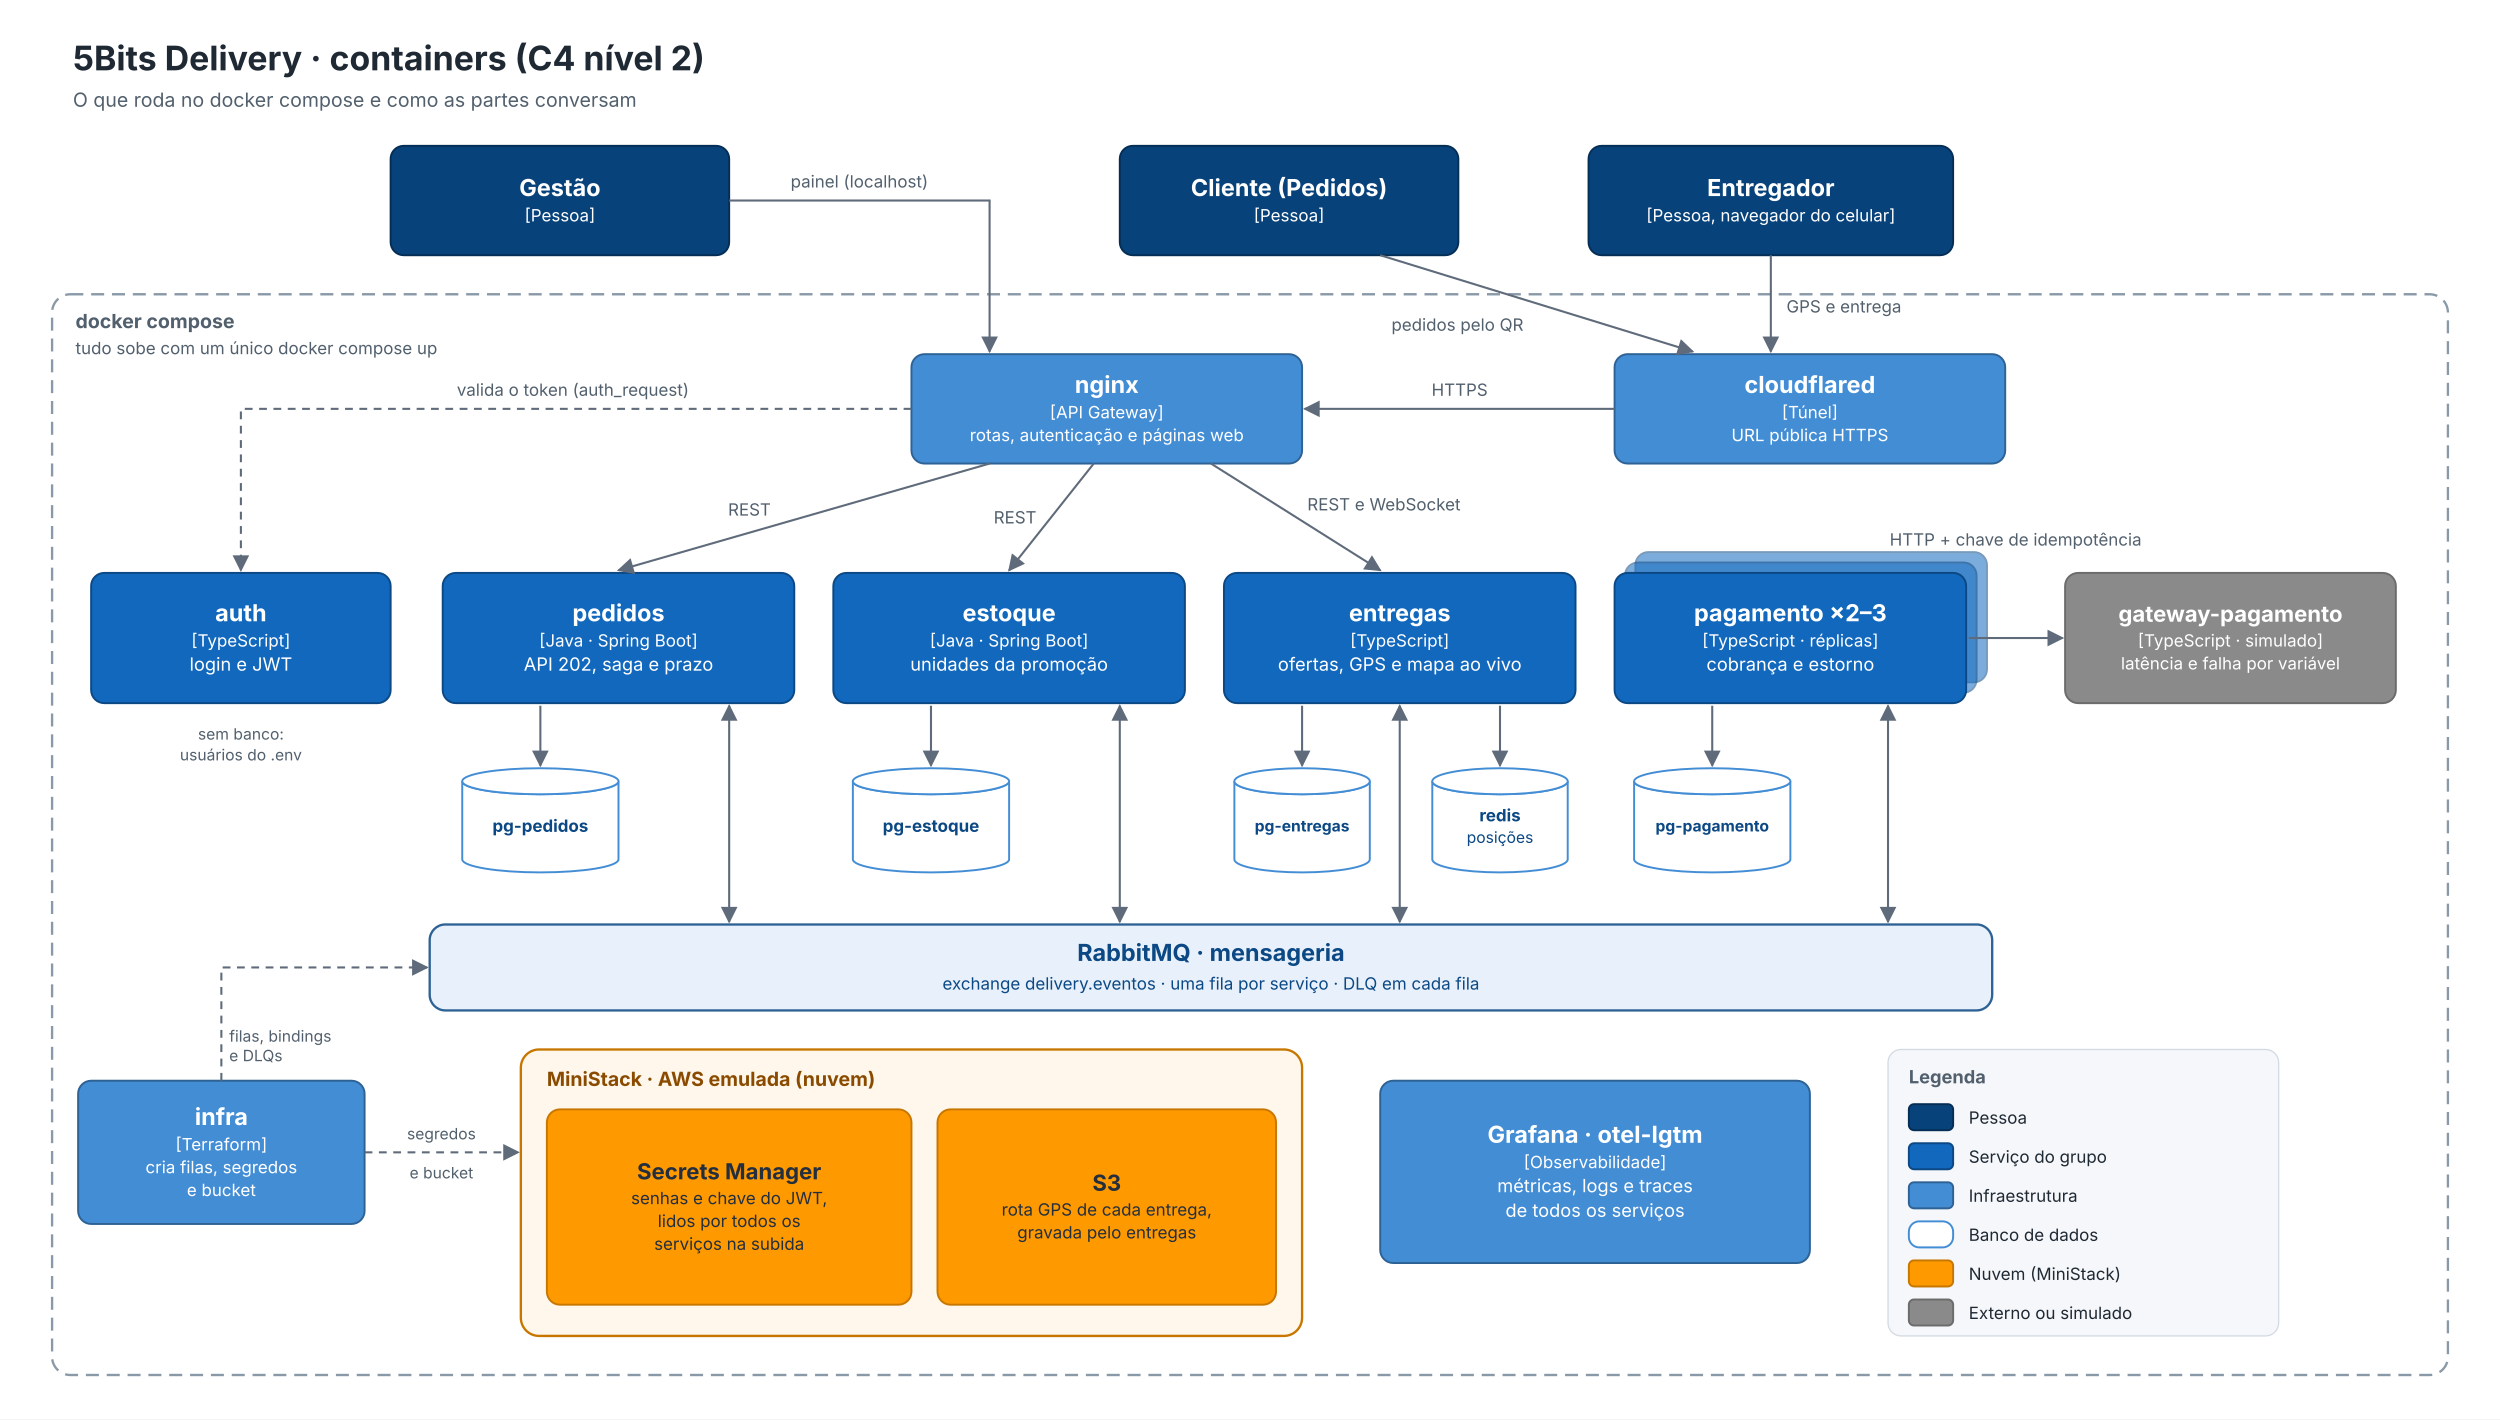
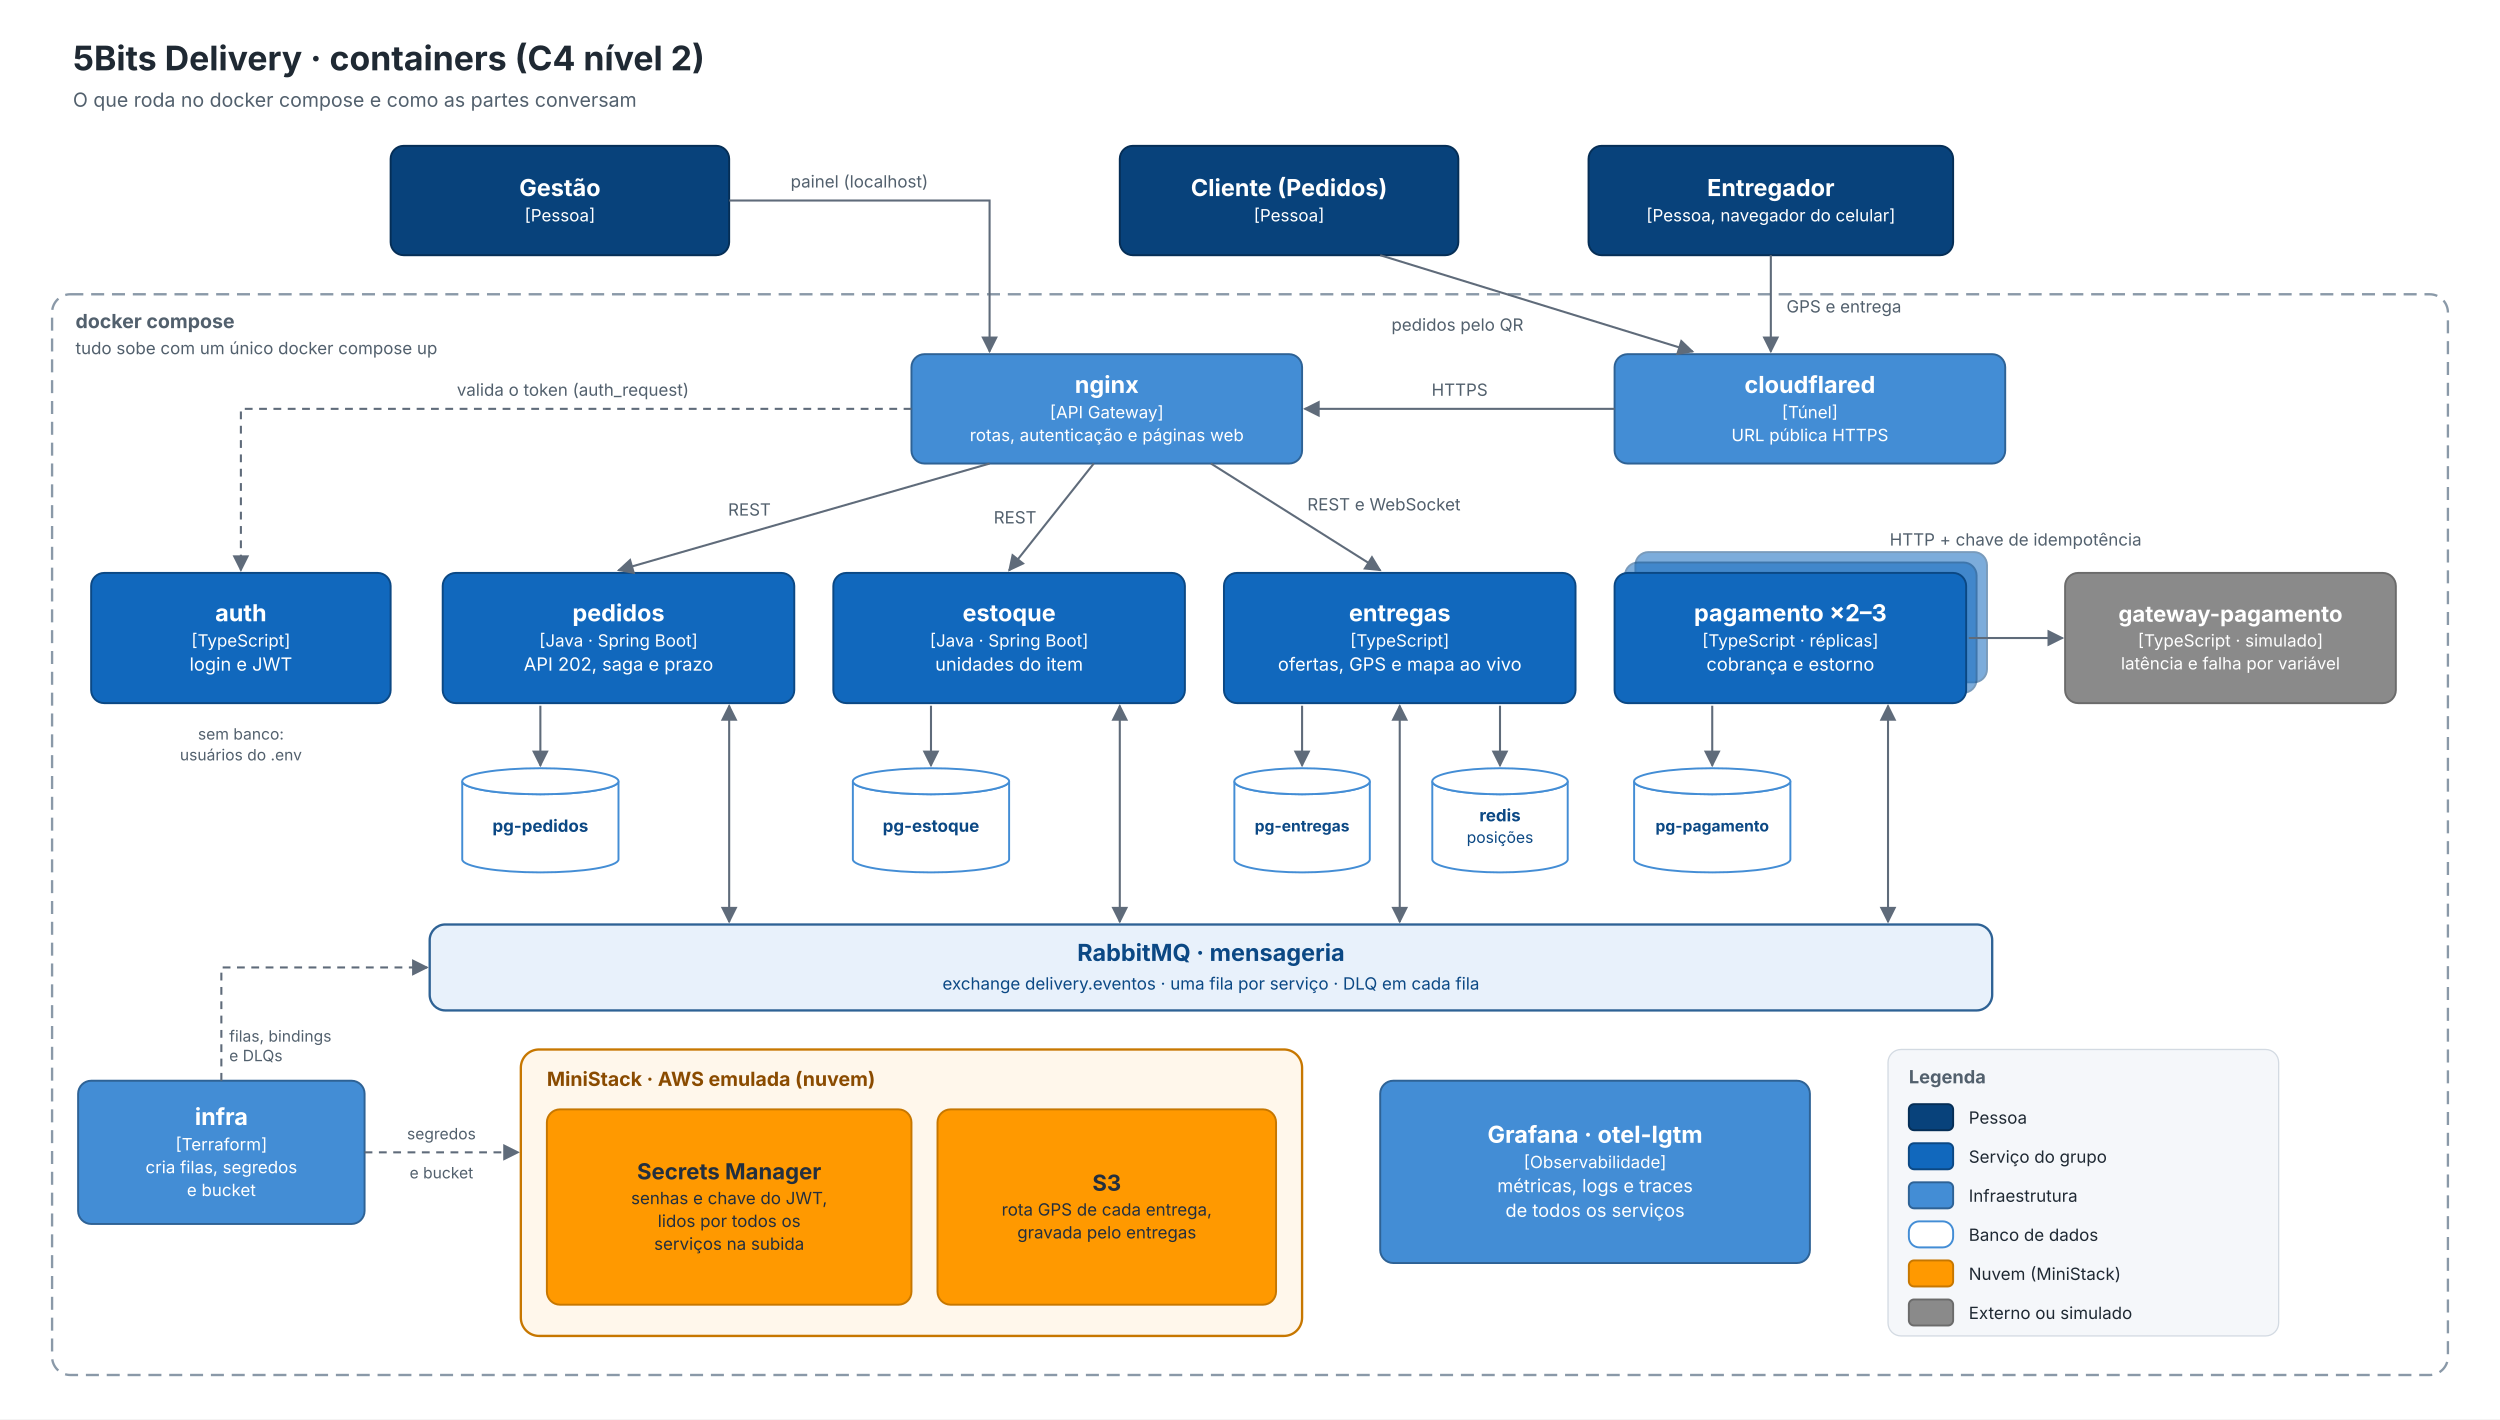
<svg xmlns="http://www.w3.org/2000/svg" width="1920" height="1090" viewBox="0 0 1920 1090">
  <defs>
    <marker id="seta" viewBox="0 0 10 10" refX="9" refY="5" markerWidth="8" markerHeight="8" orient="auto">
      <path d="M0,0 L10,5 L0,10 z" fill="#5f6b7a" />
    </marker>
    <marker id="seta-ini" viewBox="0 0 10 10" refX="1" refY="5" markerWidth="8" markerHeight="8" orient="auto">
      <path d="M10,0 L0,5 L10,10 z" fill="#5f6b7a" />
    </marker>
  </defs>
  <rect width="1920" height="1090" fill="#ffffff" />
  <text x="56" y="54" font-family="Inter, Arial, Helvetica, sans-serif" font-size="26" font-weight="700" fill="#1f2933" text-anchor="start">5Bits Delivery · containers (C4 nível 2)</text>
  <text x="56" y="82" font-family="Inter, Arial, Helvetica, sans-serif" font-size="15" font-weight="400" fill="#52606d" text-anchor="start">O que roda no docker compose e como as partes conversam</text>
  <rect x="300" y="112" width="260" height="84" rx="10" fill="#08427b" stroke="#052e56" stroke-width="1.5" />
  <text x="430.0" y="150.571" font-family="Inter, Arial, Helvetica, sans-serif" font-size="18" font-weight="700" fill="#ffffff" text-anchor="middle">Gestão</text>
  <text x="430.0" y="170.011" font-family="Inter, Arial, Helvetica, sans-serif" font-size="13" font-weight="400" fill="#ffffff" text-anchor="middle">[Pessoa]</text>
  <rect x="860" y="112" width="260" height="84" rx="10" fill="#08427b" stroke="#052e56" stroke-width="1.5" />
  <text x="990.0" y="150.571" font-family="Inter, Arial, Helvetica, sans-serif" font-size="18" font-weight="700" fill="#ffffff" text-anchor="middle">Cliente (Pedidos)</text>
  <text x="990.0" y="170.011" font-family="Inter, Arial, Helvetica, sans-serif" font-size="13" font-weight="400" fill="#ffffff" text-anchor="middle">[Pessoa]</text>
  <rect x="1220" y="112" width="280" height="84" rx="10" fill="#08427b" stroke="#052e56" stroke-width="1.5" />
  <text x="1360.0" y="150.571" font-family="Inter, Arial, Helvetica, sans-serif" font-size="18" font-weight="700" fill="#ffffff" text-anchor="middle">Entregador</text>
  <text x="1360.0" y="170.011" font-family="Inter, Arial, Helvetica, sans-serif" font-size="13" font-weight="400" fill="#ffffff" text-anchor="middle">[Pessoa, navegador do celular]</text>
  <rect x="40" y="226" width="1840" height="830" rx="14" fill="none" stroke="#8a99a8" stroke-width="1.8" stroke-dasharray="10 6" />
  <text x="58" y="252" font-family="Inter, Arial, Helvetica, sans-serif" font-size="15" font-weight="700" fill="#52606d" text-anchor="start">docker compose</text>
  <text x="58" y="272" font-family="Inter, Arial, Helvetica, sans-serif" font-size="13" font-weight="400" fill="#52606d" text-anchor="start">tudo sobe com um único docker compose up</text>
  <rect x="700" y="272" width="300" height="84" rx="10" fill="#438dd5" stroke="#2e6295" stroke-width="1.5" />
  <text x="850.0" y="301.796" font-family="Inter, Arial, Helvetica, sans-serif" font-size="18" font-weight="700" fill="#ffffff" text-anchor="middle">nginx</text>
  <text x="850.0" y="321.236" font-family="Inter, Arial, Helvetica, sans-serif" font-size="13" font-weight="400" fill="#ffffff" text-anchor="middle">[API Gateway]</text>
  <text x="850.0" y="338.786" font-family="Inter, Arial, Helvetica, sans-serif" font-size="13" font-weight="400" fill="#ffffff" text-anchor="middle">rotas, autenticação e páginas web</text>
  <rect x="1240" y="272" width="300" height="84" rx="10" fill="#438dd5" stroke="#2e6295" stroke-width="1.5" />
  <text x="1390.0" y="301.796" font-family="Inter, Arial, Helvetica, sans-serif" font-size="18" font-weight="700" fill="#ffffff" text-anchor="middle">cloudflared</text>
  <text x="1390.0" y="321.236" font-family="Inter, Arial, Helvetica, sans-serif" font-size="13" font-weight="400" fill="#ffffff" text-anchor="middle">[Túnel]</text>
  <text x="1390.0" y="338.786" font-family="Inter, Arial, Helvetica, sans-serif" font-size="13" font-weight="400" fill="#ffffff" text-anchor="middle">URL pública HTTPS</text>
  <rect x="70" y="440" width="230" height="100" rx="10" fill="#1168bd" stroke="#0b4884" stroke-width="1.5" />
  <text x="185.0" y="477.121" font-family="Inter, Arial, Helvetica, sans-serif" font-size="18" font-weight="700" fill="#ffffff" text-anchor="middle">auth</text>
  <text x="185.0" y="496.561" font-family="Inter, Arial, Helvetica, sans-serif" font-size="13" font-weight="400" fill="#ffffff" text-anchor="middle">[TypeScript]</text>
  <text x="185.0" y="515.083" font-family="Inter, Arial, Helvetica, sans-serif" font-size="14" font-weight="400" fill="#ffffff" text-anchor="middle">login e JWT</text>
  <rect x="340" y="440" width="270" height="100" rx="10" fill="#1168bd" stroke="#0b4884" stroke-width="1.5" />
  <text x="475.0" y="477.121" font-family="Inter, Arial, Helvetica, sans-serif" font-size="18" font-weight="700" fill="#ffffff" text-anchor="middle">pedidos</text>
  <text x="475.0" y="496.561" font-family="Inter, Arial, Helvetica, sans-serif" font-size="13" font-weight="400" fill="#ffffff" text-anchor="middle">[Java · Spring Boot]</text>
  <text x="475.0" y="515.083" font-family="Inter, Arial, Helvetica, sans-serif" font-size="14" font-weight="400" fill="#ffffff" text-anchor="middle">API 202, saga e prazo</text>
  <rect x="640" y="440" width="270" height="100" rx="10" fill="#1168bd" stroke="#0b4884" stroke-width="1.5" />
  <text x="775.0" y="477.121" font-family="Inter, Arial, Helvetica, sans-serif" font-size="18" font-weight="700" fill="#ffffff" text-anchor="middle">estoque</text>
  <text x="775.0" y="496.561" font-family="Inter, Arial, Helvetica, sans-serif" font-size="13" font-weight="400" fill="#ffffff" text-anchor="middle">[Java · Spring Boot]</text>
-   <text x="775.0" y="515.083" font-family="Inter, Arial, Helvetica, sans-serif" font-size="14" font-weight="400" fill="#ffffff" text-anchor="middle">unidades da promoção</text>
+   <text x="775.0" y="515.083" font-family="Inter, Arial, Helvetica, sans-serif" font-size="14" font-weight="400" fill="#ffffff" text-anchor="middle">unidades do item</text>
  <rect x="940" y="440" width="270" height="100" rx="10" fill="#1168bd" stroke="#0b4884" stroke-width="1.5" />
  <text x="1075.0" y="477.121" font-family="Inter, Arial, Helvetica, sans-serif" font-size="18" font-weight="700" fill="#ffffff" text-anchor="middle">entregas</text>
  <text x="1075.0" y="496.561" font-family="Inter, Arial, Helvetica, sans-serif" font-size="13" font-weight="400" fill="#ffffff" text-anchor="middle">[TypeScript]</text>
  <text x="1075.0" y="515.083" font-family="Inter, Arial, Helvetica, sans-serif" font-size="14" font-weight="400" fill="#ffffff" text-anchor="middle">ofertas, GPS e mapa ao vivo</text>
  <rect x="1256" y="424" width="270" height="100" rx="10" fill="#1168bd" stroke="#0b4884" stroke-width="1.5" opacity="0.55" />
  <rect x="1248" y="432" width="270" height="100" rx="10" fill="#1168bd" stroke="#0b4884" stroke-width="1.5" opacity="0.55" />
  <rect x="1240" y="440" width="270" height="100" rx="10" fill="#1168bd" stroke="#0b4884" stroke-width="1.5" />
  <text x="1375.0" y="477.121" font-family="Inter, Arial, Helvetica, sans-serif" font-size="18" font-weight="700" fill="#ffffff" text-anchor="middle">pagamento ×2–3</text>
  <text x="1375.0" y="496.561" font-family="Inter, Arial, Helvetica, sans-serif" font-size="13" font-weight="400" fill="#ffffff" text-anchor="middle">[TypeScript · réplicas]</text>
  <text x="1375.0" y="515.083" font-family="Inter, Arial, Helvetica, sans-serif" font-size="14" font-weight="400" fill="#ffffff" text-anchor="middle">cobrança e estorno</text>
  <rect x="1586" y="440" width="254" height="100" rx="10" fill="#8a8a8a" stroke="#6b6b6b" stroke-width="1.5" />
  <text x="1713.0" y="477.499" font-family="Inter, Arial, Helvetica, sans-serif" font-size="17" font-weight="700" fill="#ffffff" text-anchor="middle">gateway-pagamento</text>
  <text x="1713.0" y="496.561" font-family="Inter, Arial, Helvetica, sans-serif" font-size="13" font-weight="400" fill="#ffffff" text-anchor="middle">[TypeScript · simulado]</text>
  <text x="1713.0" y="514.111" font-family="Inter, Arial, Helvetica, sans-serif" font-size="13" font-weight="400" fill="#ffffff" text-anchor="middle">latência e falha por variável</text>
  <path d="M355,600 a60.0,10 0 0,0 120,0 v60 a60.0,10 0 0,1 -120,0 z" fill="#ffffff" stroke="#438dd5" stroke-width="1.5" />
  <ellipse cx="415.0" cy="600" rx="60.0" ry="10" fill="#ffffff" stroke="#438dd5" stroke-width="1.5" />
  <text x="415.0" y="638.861" font-family="Inter, Arial, Helvetica, sans-serif" font-size="13" font-weight="700" fill="#0b4884" text-anchor="middle">pg-pedidos</text>
  <path d="M655,600 a60.0,10 0 0,0 120,0 v60 a60.0,10 0 0,1 -120,0 z" fill="#ffffff" stroke="#438dd5" stroke-width="1.5" />
  <ellipse cx="715.0" cy="600" rx="60.0" ry="10" fill="#ffffff" stroke="#438dd5" stroke-width="1.5" />
  <text x="715.0" y="638.861" font-family="Inter, Arial, Helvetica, sans-serif" font-size="13" font-weight="700" fill="#0b4884" text-anchor="middle">pg-estoque</text>
  <path d="M948,600 a52.0,10 0 0,0 104,0 v60 a52.0,10 0 0,1 -104,0 z" fill="#ffffff" stroke="#438dd5" stroke-width="1.5" />
  <ellipse cx="1000.0" cy="600" rx="52.0" ry="10" fill="#ffffff" stroke="#438dd5" stroke-width="1.5" />
  <text x="1000.0" y="638.564" font-family="Inter, Arial, Helvetica, sans-serif" font-size="12" font-weight="700" fill="#0b4884" text-anchor="middle">pg-entregas</text>
  <path d="M1100,600 a52.0,10 0 0,0 104,0 v60 a52.0,10 0 0,1 -104,0 z" fill="#ffffff" stroke="#438dd5" stroke-width="1.5" />
  <ellipse cx="1152.0" cy="600" rx="52.0" ry="10" fill="#ffffff" stroke="#438dd5" stroke-width="1.5" />
  <text x="1152.0" y="630.761" font-family="Inter, Arial, Helvetica, sans-serif" font-size="13" font-weight="700" fill="#0b4884" text-anchor="middle">redis</text>
  <text x="1152.0" y="647.339" font-family="Inter, Arial, Helvetica, sans-serif" font-size="12" font-weight="400" fill="#0b4884" text-anchor="middle">posições</text>
  <path d="M1255,600 a60.0,10 0 0,0 120,0 v60 a60.0,10 0 0,1 -120,0 z" fill="#ffffff" stroke="#438dd5" stroke-width="1.5" />
  <ellipse cx="1315.0" cy="600" rx="60.0" ry="10" fill="#ffffff" stroke="#438dd5" stroke-width="1.5" />
  <text x="1315.0" y="638.564" font-family="Inter, Arial, Helvetica, sans-serif" font-size="12" font-weight="700" fill="#0b4884" text-anchor="middle">pg-pagamento</text>
  <text x="185" y="568" font-family="Inter, Arial, Helvetica, sans-serif" font-size="12" font-weight="400" fill="#52606d" text-anchor="middle">sem banco:</text>
  <text x="185" y="584" font-family="Inter, Arial, Helvetica, sans-serif" font-size="12" font-weight="400" fill="#52606d" text-anchor="middle">usuários do .env</text>
  <rect x="330" y="710" width="1200" height="66" rx="12" fill="#e8f1fb" stroke="#2e6295" stroke-width="1.8" />
  <text x="930" y="738" font-family="Inter, Arial, Helvetica, sans-serif" font-size="18" font-weight="700" fill="#0b4884" text-anchor="middle">RabbitMQ · mensageria</text>
  <text x="930" y="760" font-family="Inter, Arial, Helvetica, sans-serif" font-size="13" font-weight="400" fill="#0b4884" text-anchor="middle">exchange delivery.eventos · uma fila por serviço · DLQ em cada fila</text>
  <path d="M560,542 L560,708" fill="none" stroke="#5f6b7a" stroke-width="1.6" marker-start="url(#seta-ini)" marker-end="url(#seta)" />
  <path d="M860,542 L860,708" fill="none" stroke="#5f6b7a" stroke-width="1.6" marker-start="url(#seta-ini)" marker-end="url(#seta)" />
  <path d="M1075,542 L1075,708" fill="none" stroke="#5f6b7a" stroke-width="1.6" marker-start="url(#seta-ini)" marker-end="url(#seta)" />
  <path d="M1450,542 L1450,708" fill="none" stroke="#5f6b7a" stroke-width="1.6" marker-start="url(#seta-ini)" marker-end="url(#seta)" />
  <path d="M415,542 L415,588" fill="none" stroke="#5f6b7a" stroke-width="1.6" marker-end="url(#seta)" />
  <path d="M715,542 L715,588" fill="none" stroke="#5f6b7a" stroke-width="1.6" marker-end="url(#seta)" />
  <path d="M1000,542 L1000,588" fill="none" stroke="#5f6b7a" stroke-width="1.6" marker-end="url(#seta)" />
  <path d="M1152,542 L1152,588" fill="none" stroke="#5f6b7a" stroke-width="1.6" marker-end="url(#seta)" />
  <path d="M1315,542 L1315,588" fill="none" stroke="#5f6b7a" stroke-width="1.6" marker-end="url(#seta)" />
  <path d="M560,154 L760,154 L760,270" fill="none" stroke="#5f6b7a" stroke-width="1.6" marker-end="url(#seta)" />
  <text x="660" y="144" font-family="Inter, Arial, Helvetica, sans-serif" font-size="13" font-weight="400" fill="#52606d" text-anchor="middle">painel (localhost)</text>
  <path d="M1060,196 L1300,270" fill="none" stroke="#5f6b7a" stroke-width="1.6" marker-end="url(#seta)" />
  <text x="1170" y="254" font-family="Inter, Arial, Helvetica, sans-serif" font-size="13" font-weight="400" fill="#52606d" text-anchor="end">pedidos pelo QR</text>
  <path d="M1360,196 L1360,270" fill="none" stroke="#5f6b7a" stroke-width="1.6" marker-end="url(#seta)" />
  <text x="1372" y="240" font-family="Inter, Arial, Helvetica, sans-serif" font-size="13" font-weight="400" fill="#52606d" text-anchor="start">GPS e entrega</text>
  <path d="M1240,314 L1002,314" fill="none" stroke="#5f6b7a" stroke-width="1.6" marker-end="url(#seta)" />
  <text x="1121" y="304" font-family="Inter, Arial, Helvetica, sans-serif" font-size="13" font-weight="400" fill="#52606d" text-anchor="middle">HTTPS</text>
  <path d="M700,314 L185,314 L185,438" fill="none" stroke="#5f6b7a" stroke-width="1.6" stroke-dasharray="6 5" marker-end="url(#seta)" />
  <text x="440" y="304" font-family="Inter, Arial, Helvetica, sans-serif" font-size="13" font-weight="400" fill="#52606d" text-anchor="middle">valida o token (auth_request)</text>
  <path d="M760,356 L475,438" fill="none" stroke="#5f6b7a" stroke-width="1.6" marker-end="url(#seta)" />
  <text x="592" y="396" font-family="Inter, Arial, Helvetica, sans-serif" font-size="13" font-weight="400" fill="#52606d" text-anchor="end">REST</text>
  <path d="M840,356 L775,438" fill="none" stroke="#5f6b7a" stroke-width="1.6" marker-end="url(#seta)" />
  <text x="796" y="402" font-family="Inter, Arial, Helvetica, sans-serif" font-size="13" font-weight="400" fill="#52606d" text-anchor="end">REST</text>
  <path d="M930,356 L1060,438" fill="none" stroke="#5f6b7a" stroke-width="1.6" marker-end="url(#seta)" />
  <text x="1004" y="392" font-family="Inter, Arial, Helvetica, sans-serif" font-size="13" font-weight="400" fill="#52606d" text-anchor="start">REST e WebSocket</text>
  <path d="M1512,490 L1584,490" fill="none" stroke="#5f6b7a" stroke-width="1.6" marker-end="url(#seta)" />
  <text x="1548" y="419" font-family="Inter, Arial, Helvetica, sans-serif" font-size="13" font-weight="400" fill="#52606d" text-anchor="middle">HTTP + chave de idempotência</text>
  <rect x="60" y="830" width="220" height="110" rx="10" fill="#438dd5" stroke="#2e6295" stroke-width="1.5" />
  <text x="170.0" y="864.021" font-family="Inter, Arial, Helvetica, sans-serif" font-size="18" font-weight="700" fill="#ffffff" text-anchor="middle">infra</text>
  <text x="170.0" y="883.461" font-family="Inter, Arial, Helvetica, sans-serif" font-size="13" font-weight="400" fill="#ffffff" text-anchor="middle">[Terraform]</text>
  <text x="170.0" y="901.011" font-family="Inter, Arial, Helvetica, sans-serif" font-size="13" font-weight="400" fill="#ffffff" text-anchor="middle">cria filas, segredos</text>
  <text x="170.0" y="918.561" font-family="Inter, Arial, Helvetica, sans-serif" font-size="13" font-weight="400" fill="#ffffff" text-anchor="middle">e bucket</text>
  <path d="M170,830 L170,743 L328,743" fill="none" stroke="#5f6b7a" stroke-width="1.6" stroke-dasharray="6 5" marker-end="url(#seta)" />
  <text x="176" y="800" font-family="Inter, Arial, Helvetica, sans-serif" font-size="12" font-weight="400" fill="#52606d" text-anchor="start">filas, bindings</text>
  <text x="176" y="815" font-family="Inter, Arial, Helvetica, sans-serif" font-size="12" font-weight="400" fill="#52606d" text-anchor="start">e DLQs</text>
  <path d="M280,885 L398,885" fill="none" stroke="#5f6b7a" stroke-width="1.6" stroke-dasharray="6 5" marker-end="url(#seta)" />
  <text x="339" y="875" font-family="Inter, Arial, Helvetica, sans-serif" font-size="12" font-weight="400" fill="#52606d" text-anchor="middle">segredos</text>
  <text x="339" y="905" font-family="Inter, Arial, Helvetica, sans-serif" font-size="12" font-weight="400" fill="#52606d" text-anchor="middle">e bucket</text>
  <rect x="400" y="806" width="600" height="220" rx="14" fill="#fff7eb" stroke="#c77700" stroke-width="1.8" />
  <text x="420" y="834" font-family="Inter, Arial, Helvetica, sans-serif" font-size="15" font-weight="700" fill="#8a4b00" text-anchor="start">MiniStack · AWS emulada (nuvem)</text>
  <rect x="420" y="852" width="280" height="150" rx="10" fill="#ff9900" stroke="#c77700" stroke-width="1.5" />
  <text x="560.0" y="905.724" font-family="Inter, Arial, Helvetica, sans-serif" font-size="17" font-weight="700" fill="#232f3e" text-anchor="middle">Secrets Manager</text>
  <text x="560.0" y="924.786" font-family="Inter, Arial, Helvetica, sans-serif" font-size="13" font-weight="400" fill="#232f3e" text-anchor="middle">senhas e chave do JWT,</text>
  <text x="560.0" y="942.336" font-family="Inter, Arial, Helvetica, sans-serif" font-size="13" font-weight="400" fill="#232f3e" text-anchor="middle">lidos por todos os</text>
  <text x="560.0" y="959.886" font-family="Inter, Arial, Helvetica, sans-serif" font-size="13" font-weight="400" fill="#232f3e" text-anchor="middle">serviços na subida</text>
  <rect x="720" y="852" width="260" height="150" rx="10" fill="#ff9900" stroke="#c77700" stroke-width="1.5" />
  <text x="850.0" y="914.499" font-family="Inter, Arial, Helvetica, sans-serif" font-size="17" font-weight="700" fill="#232f3e" text-anchor="middle">S3</text>
  <text x="850.0" y="933.561" font-family="Inter, Arial, Helvetica, sans-serif" font-size="13" font-weight="400" fill="#232f3e" text-anchor="middle">rota GPS de cada entrega,</text>
  <text x="850.0" y="951.111" font-family="Inter, Arial, Helvetica, sans-serif" font-size="13" font-weight="400" fill="#232f3e" text-anchor="middle">gravada pelo entregas</text>
  <rect x="1060" y="830" width="330" height="140" rx="10" fill="#438dd5" stroke="#2e6295" stroke-width="1.5" />
  <text x="1225.0" y="877.671" font-family="Inter, Arial, Helvetica, sans-serif" font-size="18" font-weight="700" fill="#ffffff" text-anchor="middle">Grafana · otel-lgtm</text>
  <text x="1225.0" y="897.111" font-family="Inter, Arial, Helvetica, sans-serif" font-size="13" font-weight="400" fill="#ffffff" text-anchor="middle">[Observabilidade]</text>
  <text x="1225.0" y="915.633" font-family="Inter, Arial, Helvetica, sans-serif" font-size="14" font-weight="400" fill="#ffffff" text-anchor="middle">métricas, logs e traces</text>
  <text x="1225.0" y="934.533" font-family="Inter, Arial, Helvetica, sans-serif" font-size="14" font-weight="400" fill="#ffffff" text-anchor="middle">de todos os serviços</text>
  <rect x="1450" y="806" width="300" height="220" rx="10" fill="#f5f7fa" stroke="#d3dae2" />
  <text x="1466" y="832" font-family="Inter, Arial, Helvetica, sans-serif" font-size="14" font-weight="700" fill="#52606d" text-anchor="start">Legenda</text>
  <rect x="1466" y="848" width="34" height="20" rx="4" fill="#08427b" stroke="#052e56" stroke-width="1.5" />
  <text x="1512" y="863" font-family="Inter, Arial, Helvetica, sans-serif" font-size="13" font-weight="400" fill="#1f2933" text-anchor="start">Pessoa</text>
  <rect x="1466" y="878" width="34" height="20" rx="4" fill="#1168bd" stroke="#0b4884" stroke-width="1.5" />
  <text x="1512" y="893" font-family="Inter, Arial, Helvetica, sans-serif" font-size="13" font-weight="400" fill="#1f2933" text-anchor="start">Serviço do grupo</text>
  <rect x="1466" y="908" width="34" height="20" rx="4" fill="#438dd5" stroke="#2e6295" stroke-width="1.5" />
  <text x="1512" y="923" font-family="Inter, Arial, Helvetica, sans-serif" font-size="13" font-weight="400" fill="#1f2933" text-anchor="start">Infraestrutura</text>
  <rect x="1466" y="938" width="34" height="20" rx="8" fill="#ffffff" stroke="#438dd5" stroke-width="1.5" />
  <text x="1512" y="953" font-family="Inter, Arial, Helvetica, sans-serif" font-size="13" font-weight="400" fill="#1f2933" text-anchor="start">Banco de dados</text>
  <rect x="1466" y="968" width="34" height="20" rx="4" fill="#ff9900" stroke="#c77700" stroke-width="1.5" />
  <text x="1512" y="983" font-family="Inter, Arial, Helvetica, sans-serif" font-size="13" font-weight="400" fill="#1f2933" text-anchor="start">Nuvem (MiniStack)</text>
  <rect x="1466" y="998" width="34" height="20" rx="4" fill="#8a8a8a" stroke="#6b6b6b" stroke-width="1.5" />
  <text x="1512" y="1013" font-family="Inter, Arial, Helvetica, sans-serif" font-size="13" font-weight="400" fill="#1f2933" text-anchor="start">Externo ou simulado</text>
</svg>
